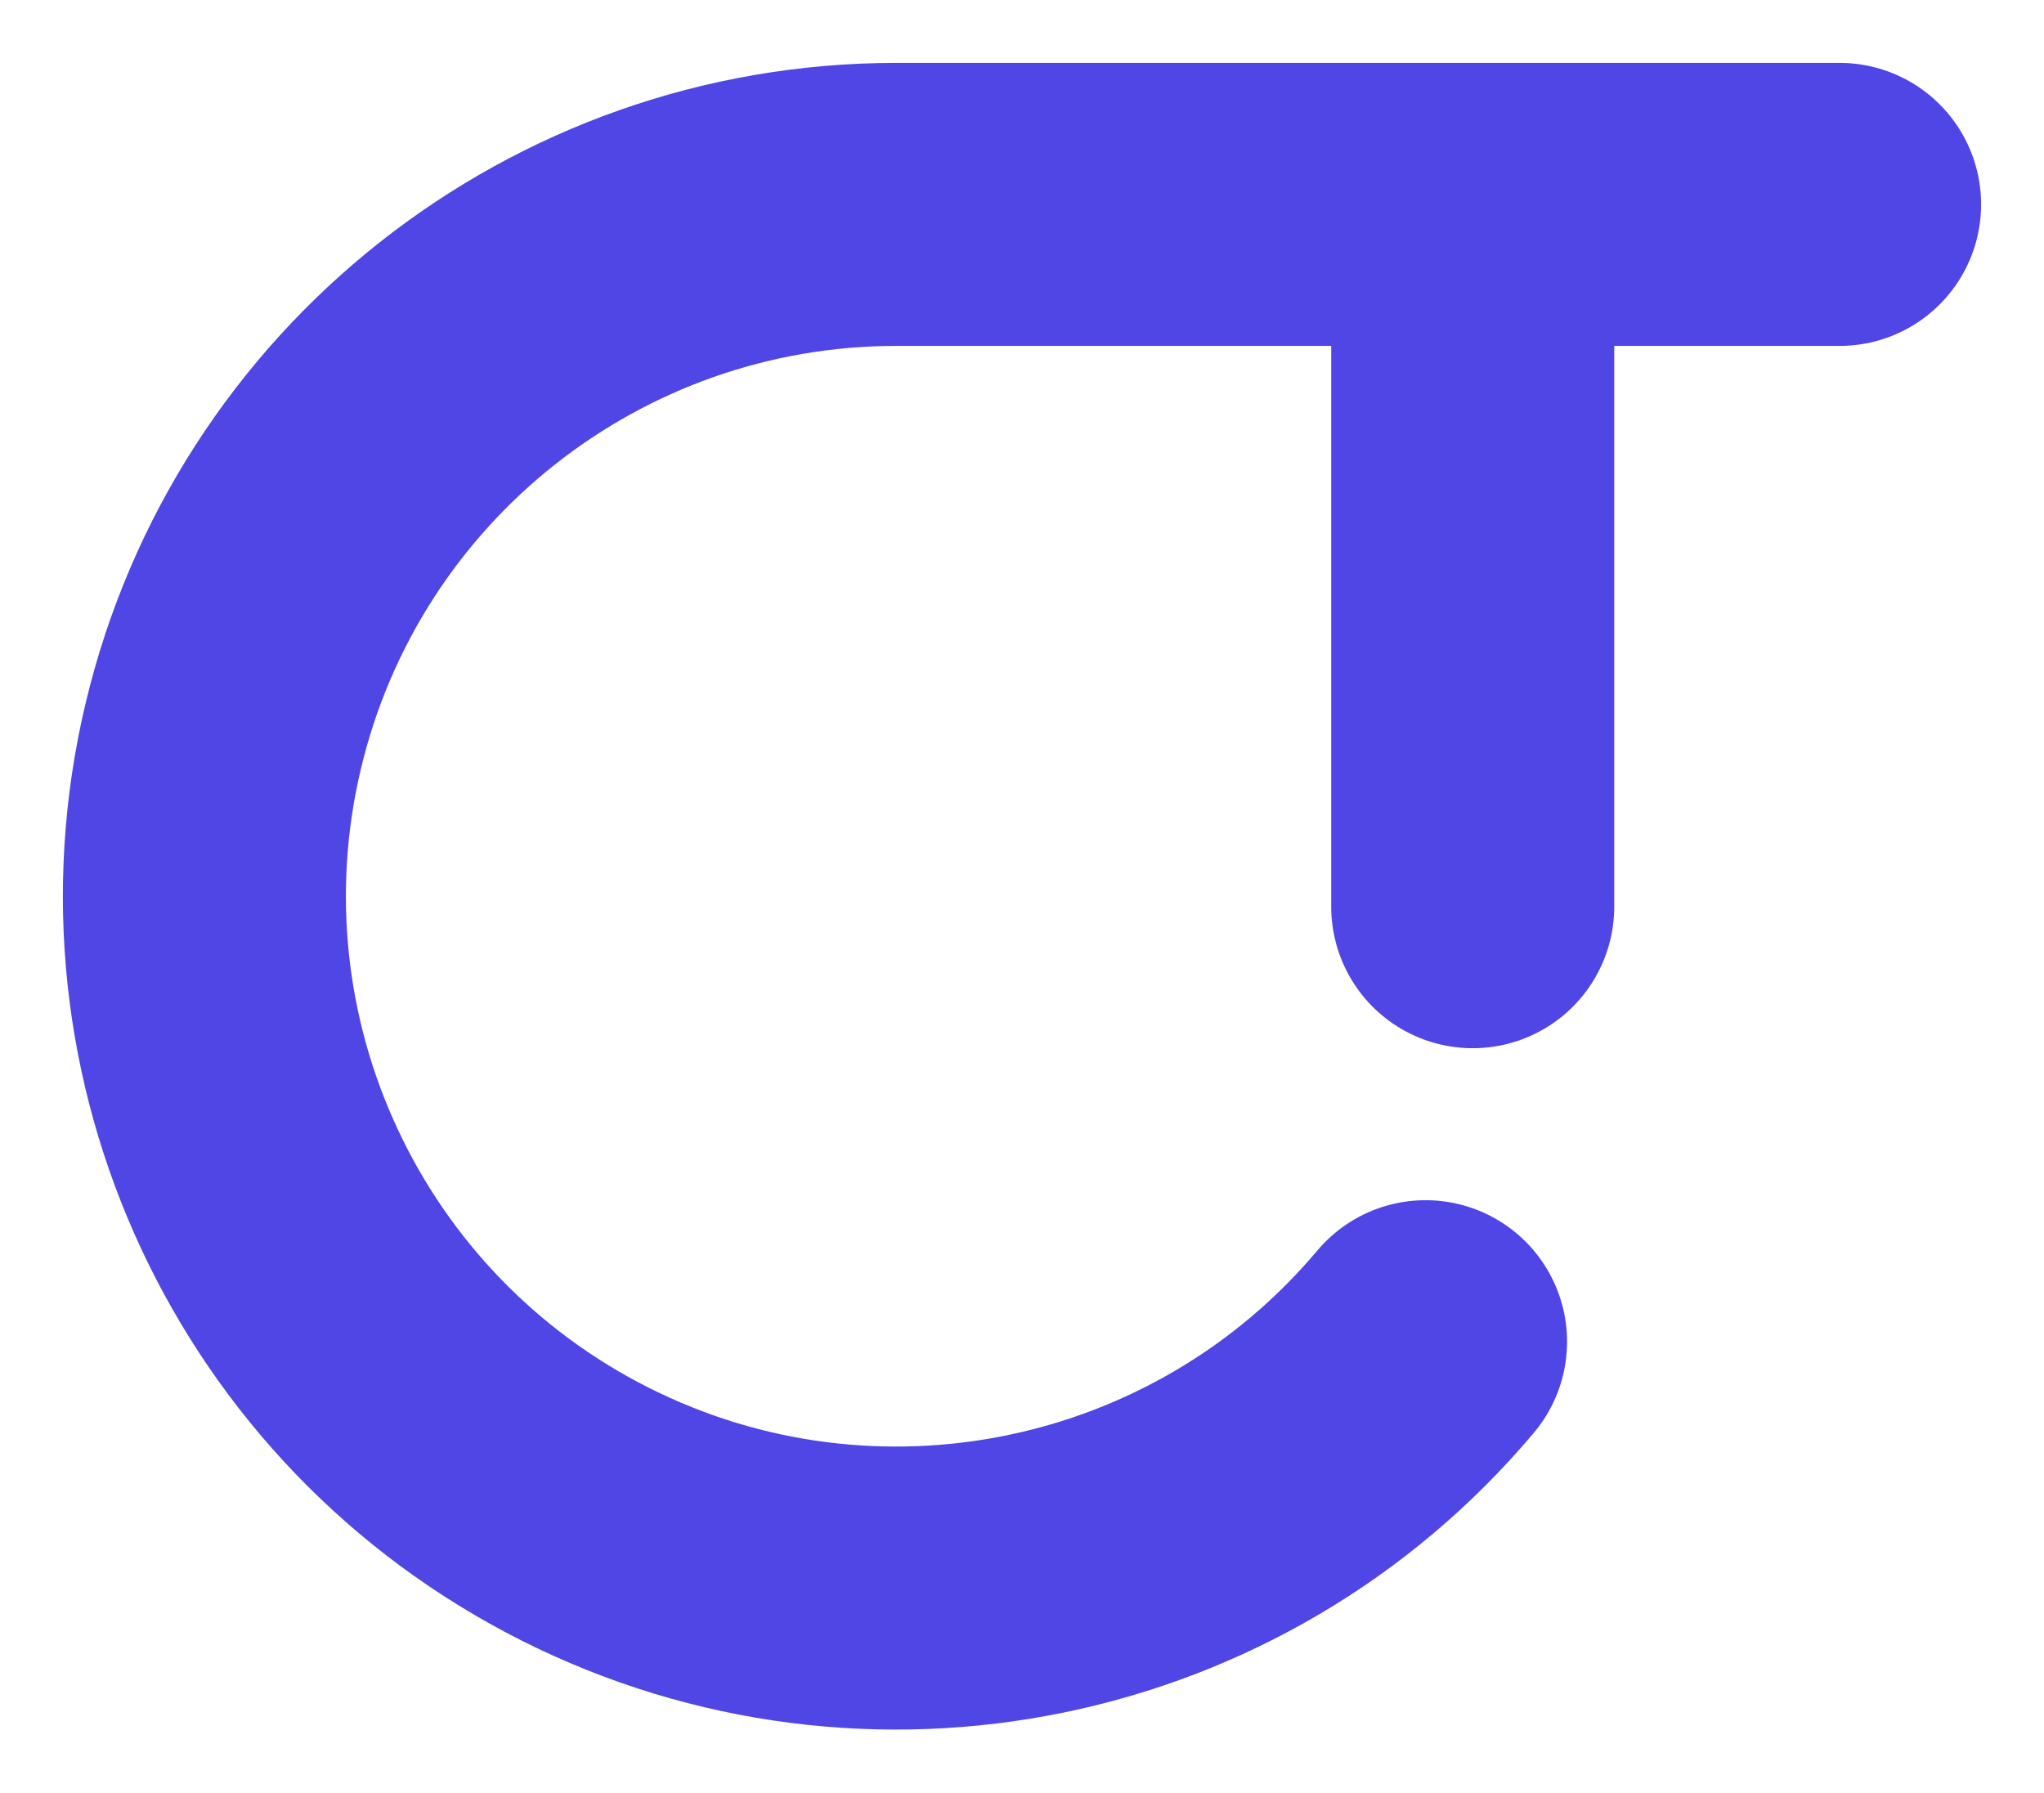
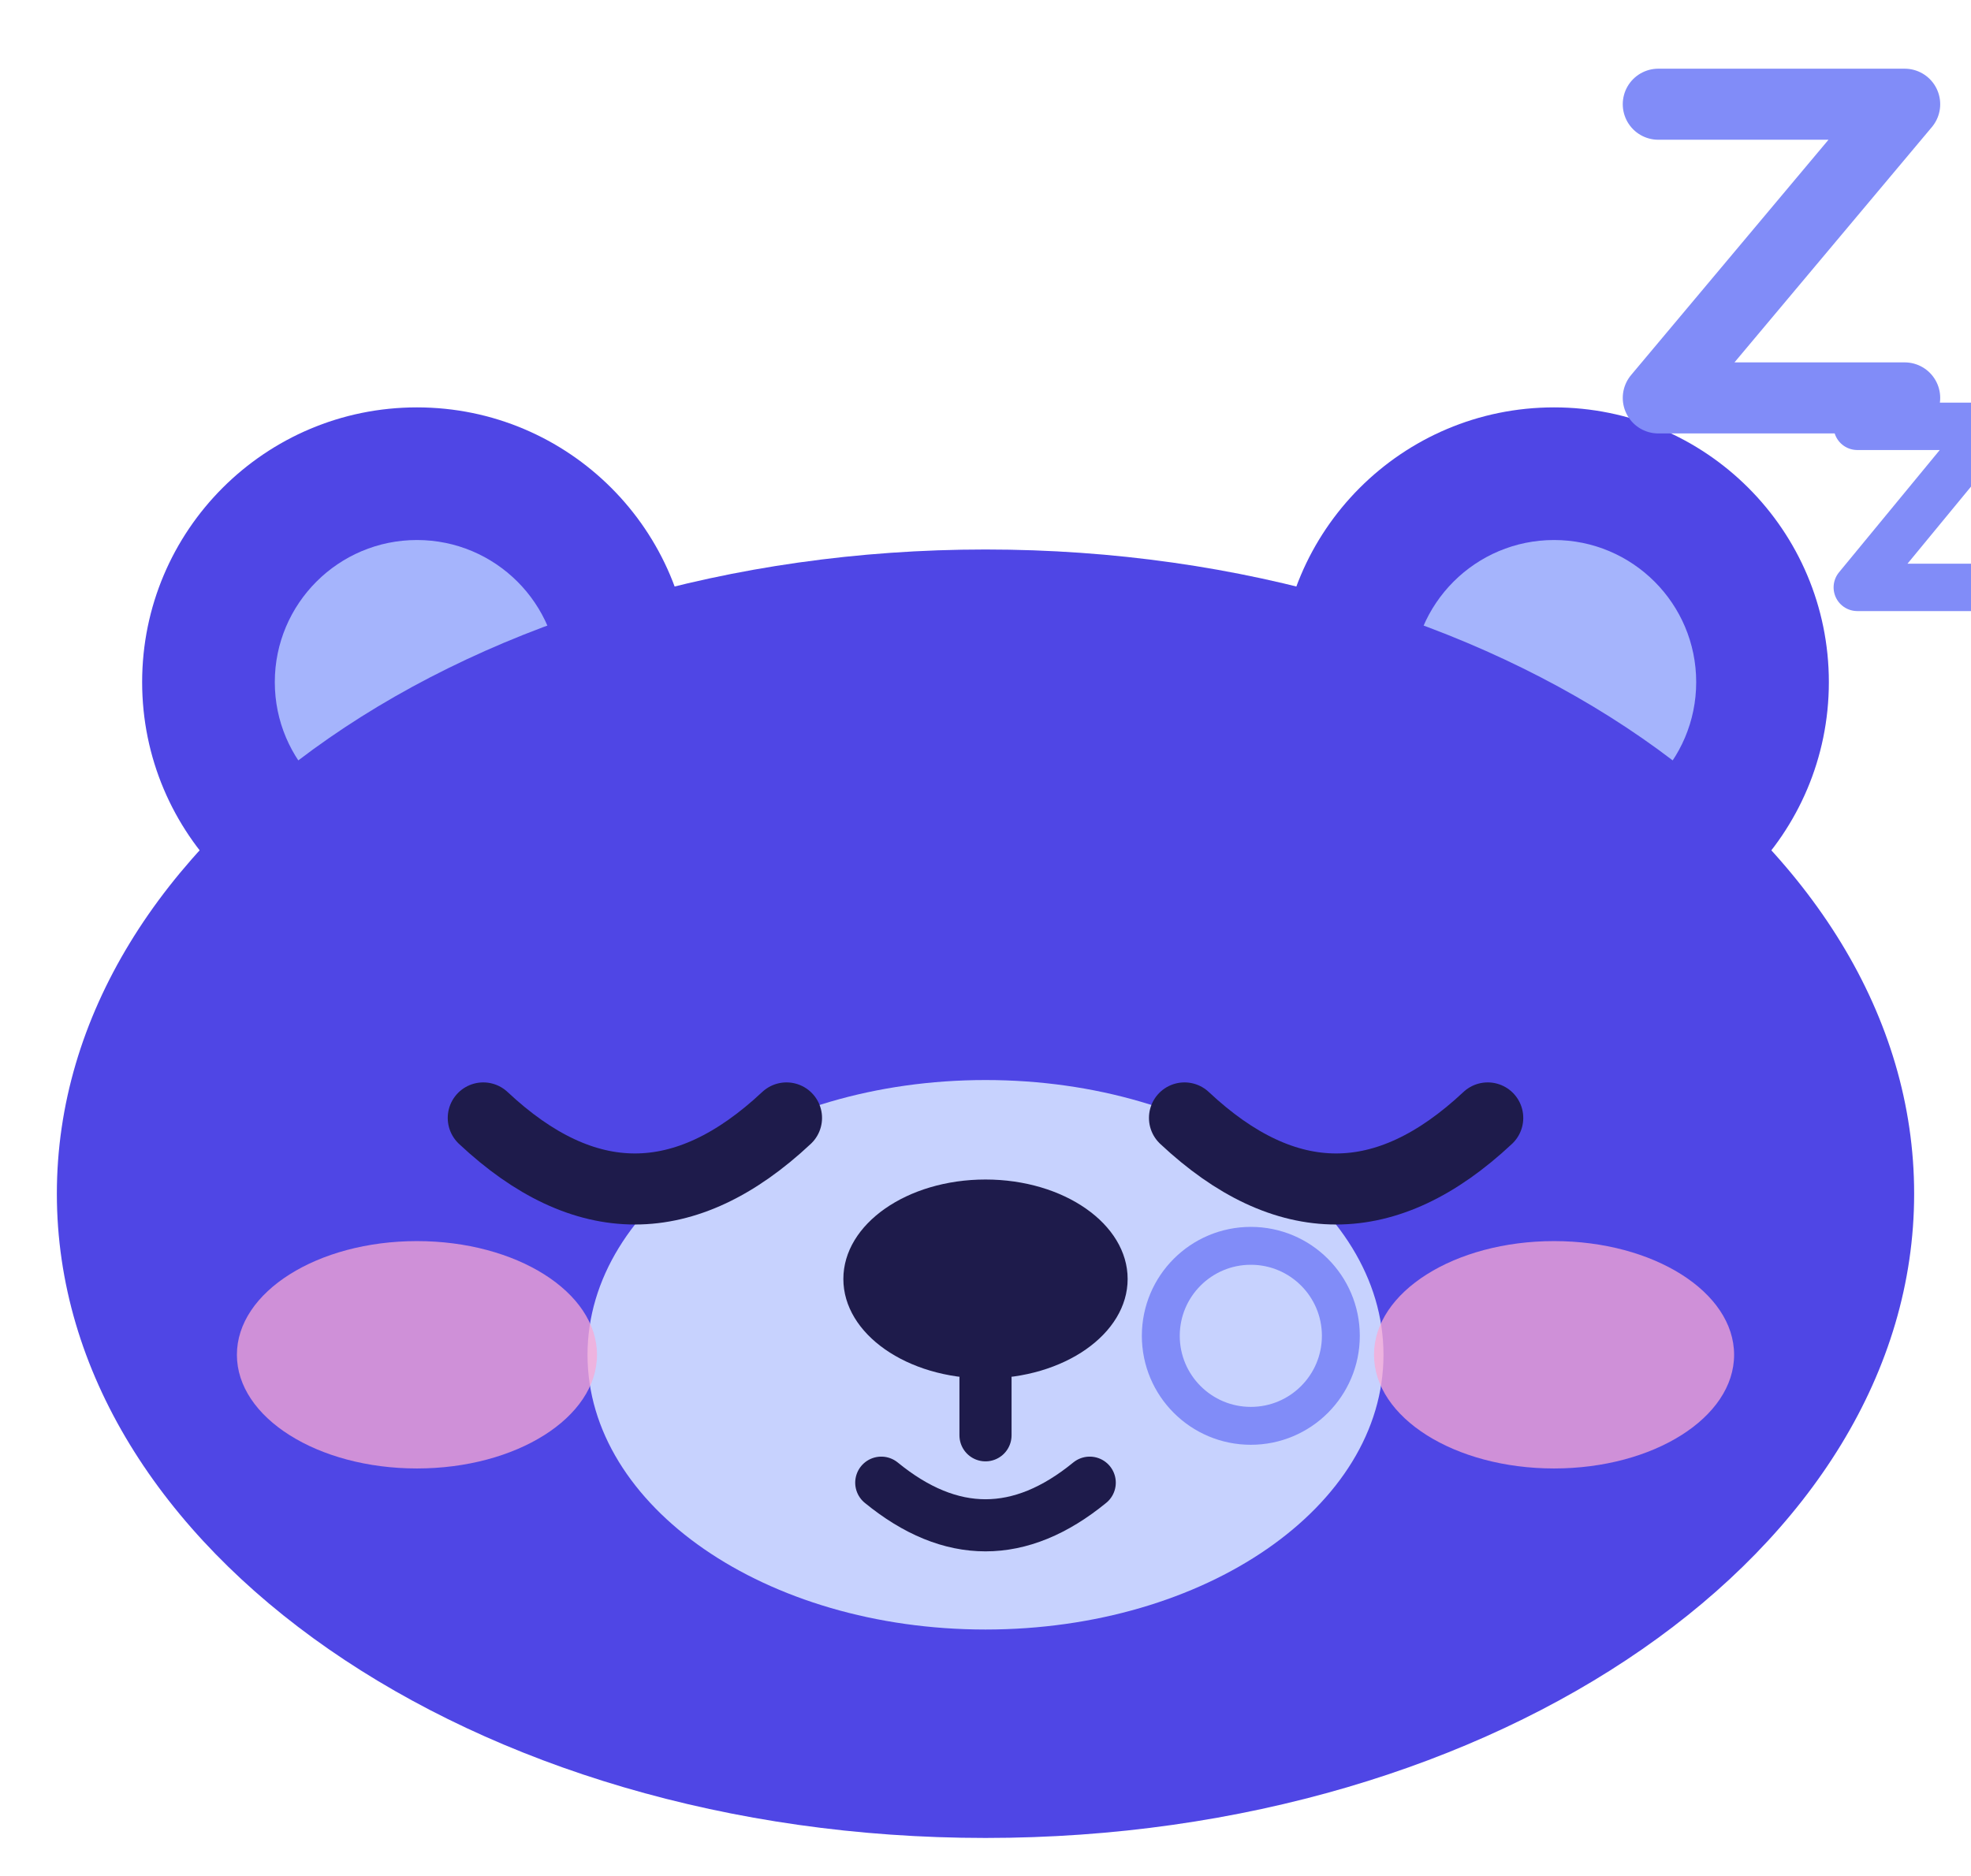
- <svg xmlns="http://www.w3.org/2000/svg" viewBox="59 89 390 342" width="390" height="342" role="img" aria-label="Comatype">
-   <path d="M331 345A132 132 0 1 1 230 128L410 128M340 128L340 262" fill="none" stroke="#4f46e5" stroke-width="54" stroke-linecap="round" stroke-linejoin="round" />
+ <svg xmlns="http://www.w3.org/2000/svg" viewBox="48 52 416 396" width="416" height="396" role="img" aria-label="Comatype">
+   <g>
+     <circle cx="136" cy="196" r="58" fill="#4f46e5" />
+     <circle cx="136" cy="196" r="30" fill="#a5b4fc" />
+     <circle cx="376" cy="196" r="58" fill="#4f46e5" />
+     <circle cx="376" cy="196" r="30" fill="#a5b4fc" />
+     <ellipse cx="256" cy="304" rx="196" ry="136" fill="#4f46e5" />
+     <ellipse cx="256" cy="338" rx="84" ry="58" fill="#c7d2fe" />
+     <ellipse cx="136" cy="338" rx="38" ry="24" fill="#f9a8d4" opacity="0.75" />
+     <ellipse cx="376" cy="338" rx="38" ry="24" fill="#f9a8d4" opacity="0.75" />
+     <path d="M150 288q32 30 64 0M298 288q32 30 64 0" fill="none" stroke="#1e1b4b" stroke-width="15" stroke-linecap="round" />
+     <ellipse cx="256" cy="322" rx="30" ry="21" fill="#1e1b4b" />
+     <path d="M256 343v12M234 365q22 18 44 0" fill="none" stroke="#1e1b4b" stroke-width="11" stroke-linecap="round" stroke-linejoin="round" />
+     <circle cx="312" cy="334" r="19" fill="none" stroke="#818cf8" stroke-width="8" />
+     <path d="M398 74h52l-52 62h52" fill="none" stroke="#818cf8" stroke-width="15" stroke-linecap="round" stroke-linejoin="round" />
+     <path d="M440 142h28l-28 34h28" fill="none" stroke="#818cf8" stroke-width="10" stroke-linecap="round" stroke-linejoin="round" />
+   </g>
</svg>
